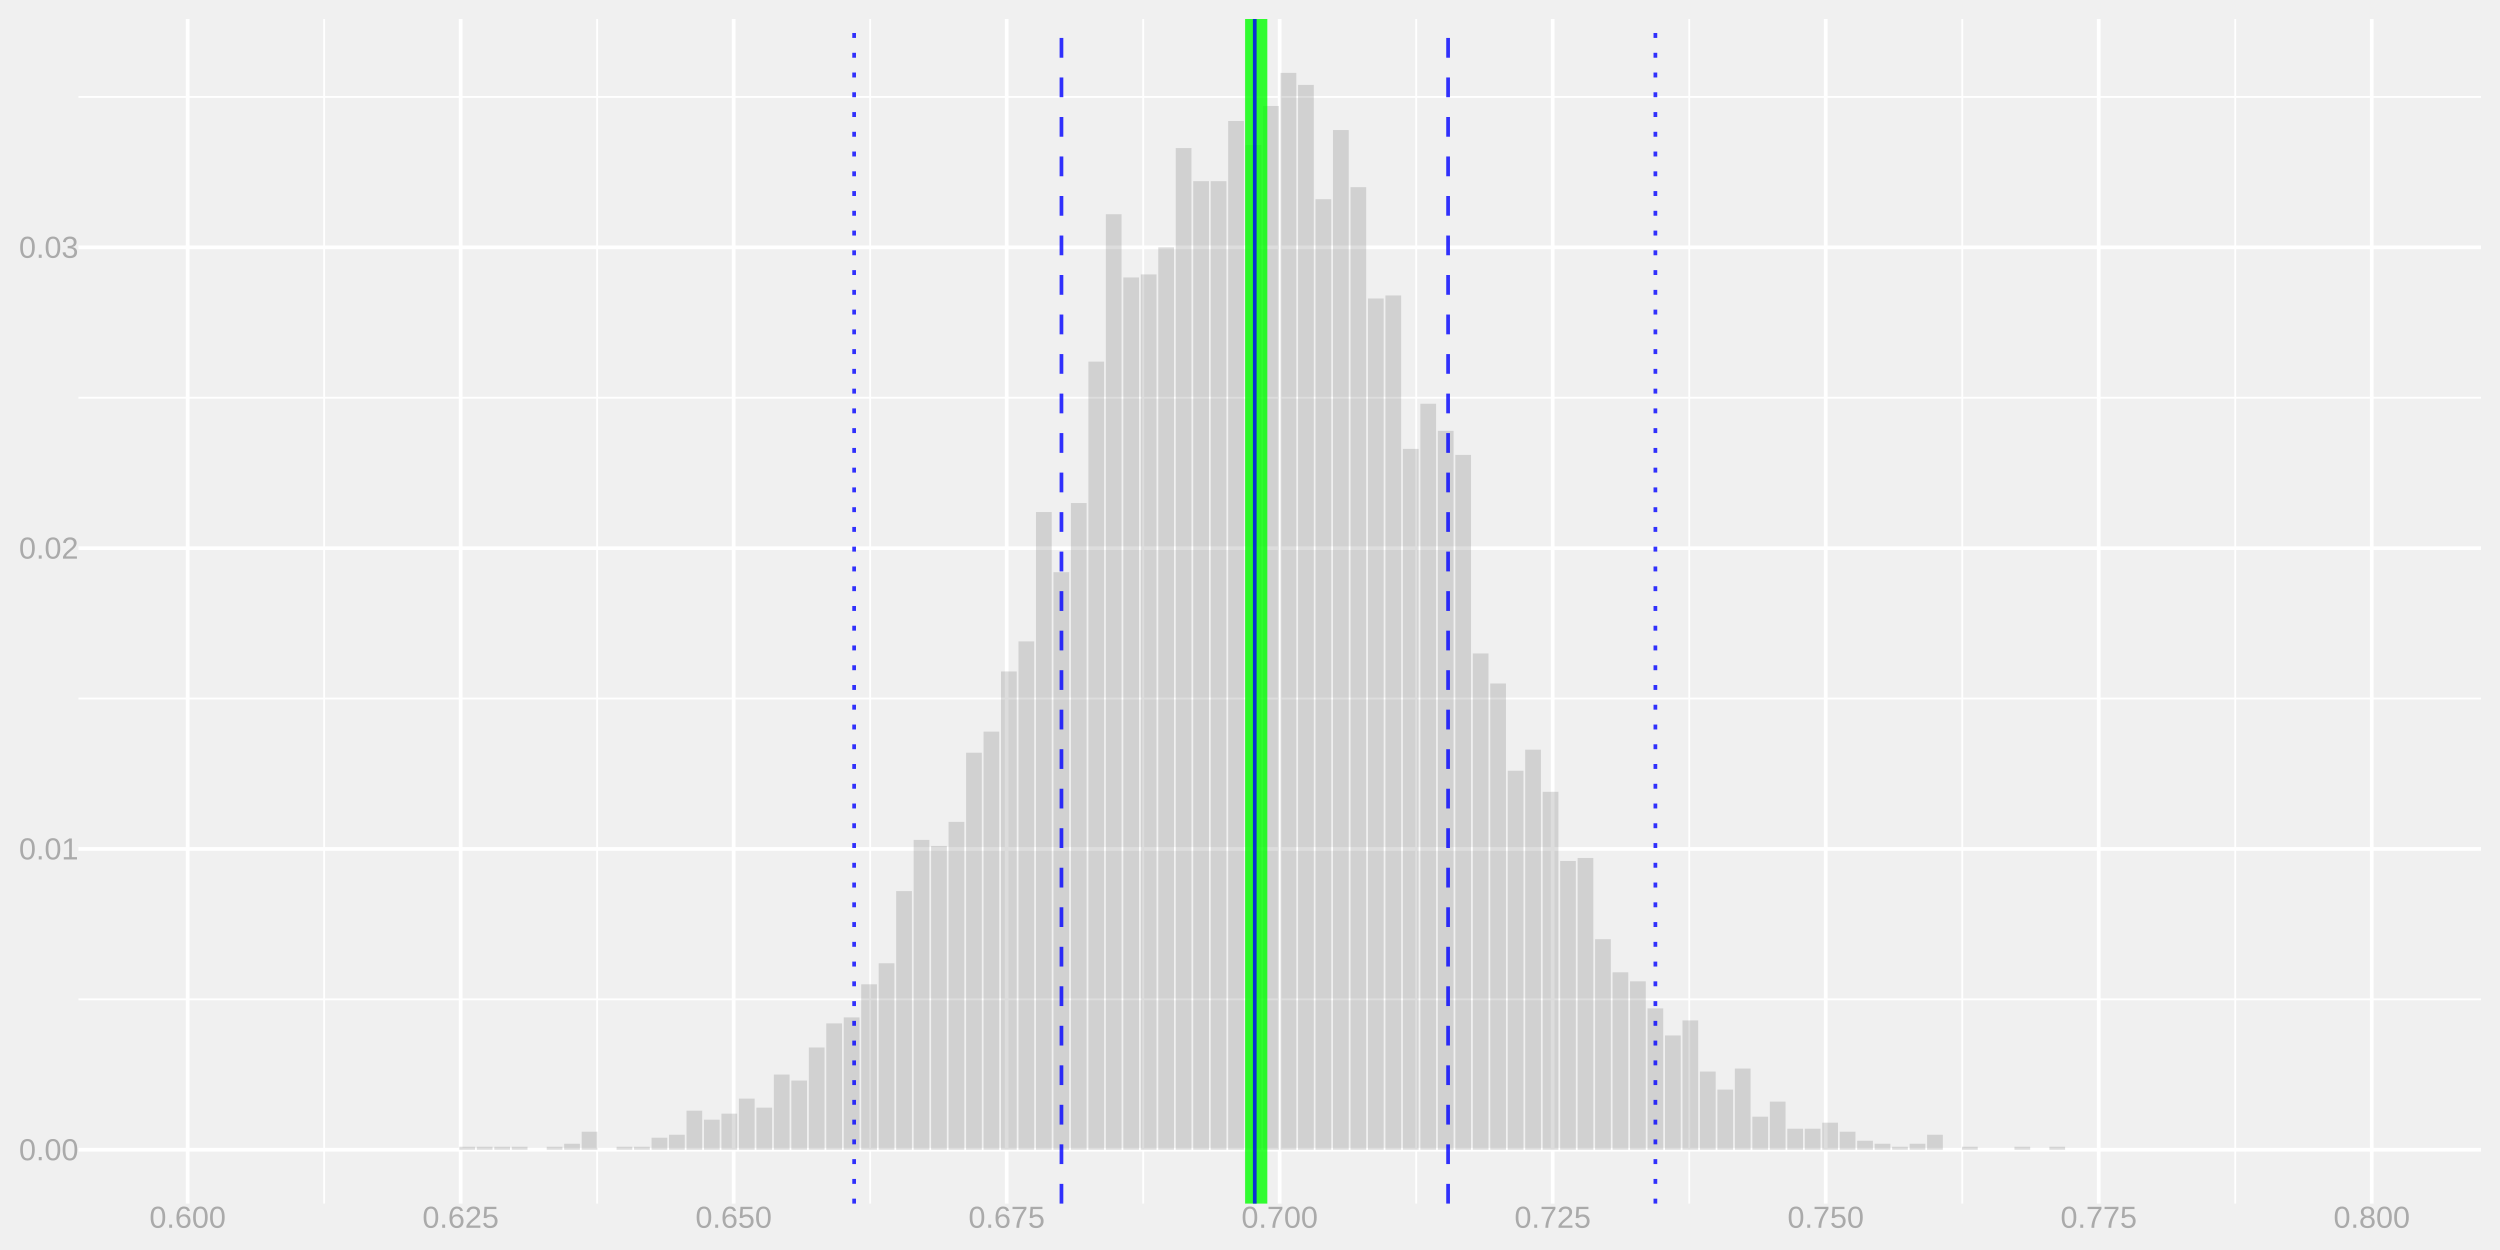
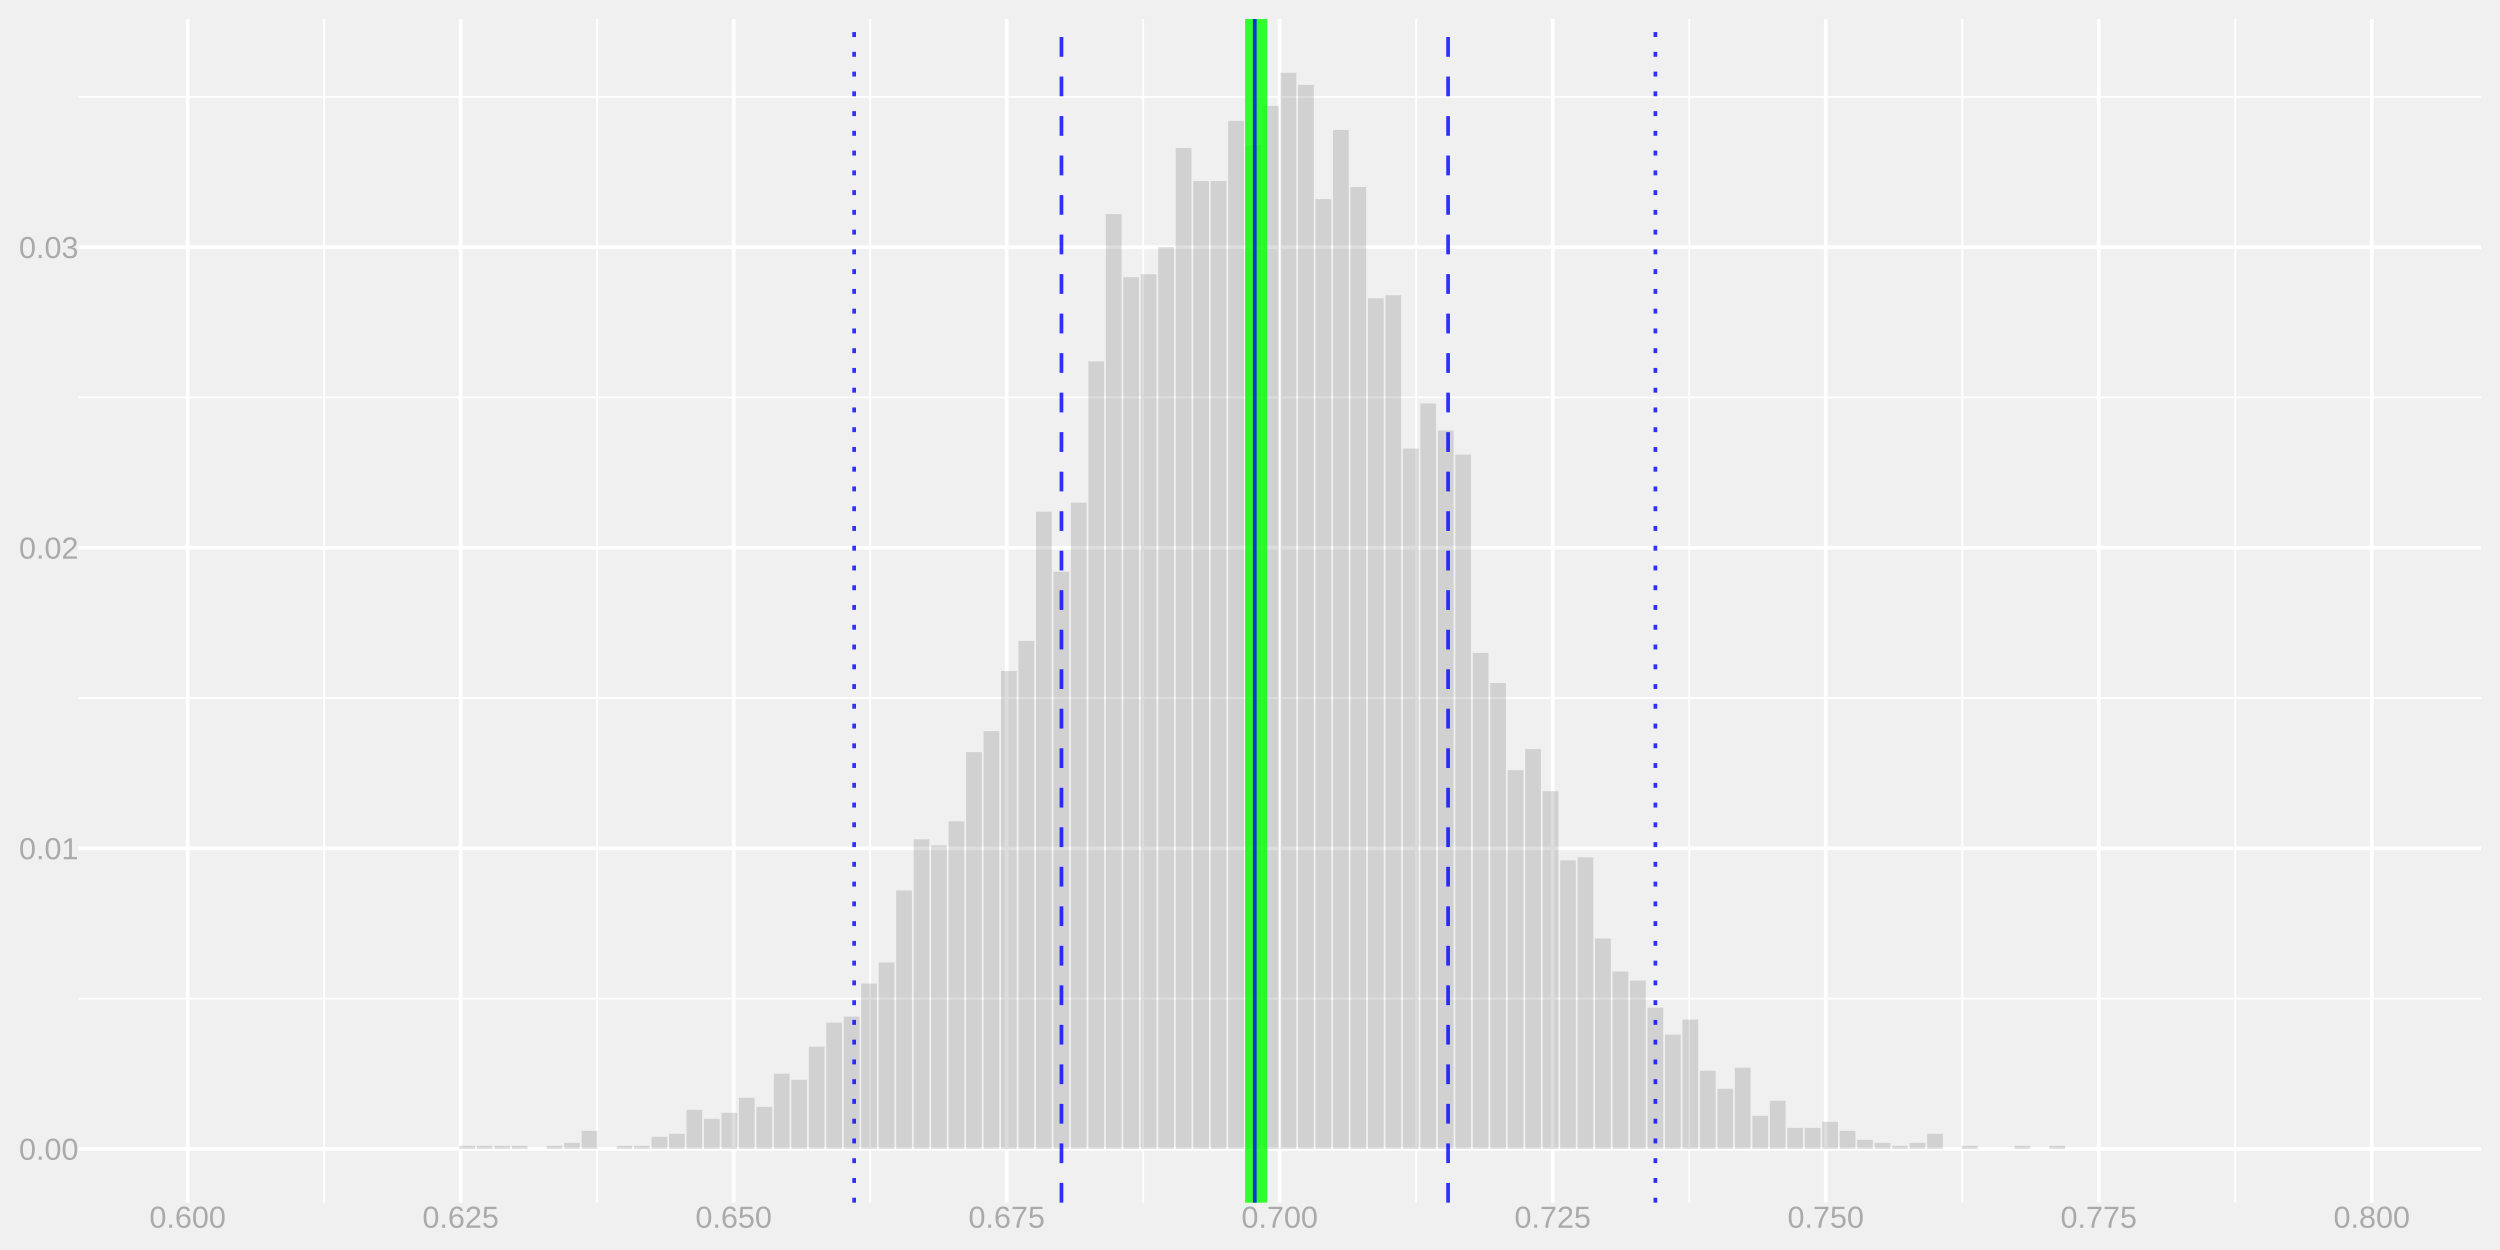
<svg xmlns="http://www.w3.org/2000/svg" width="720.00pt" height="360.00pt" viewBox="0 0 720.00 360.00">
  <g class="svglite">
    <defs>
      <style type="text/css">
    .svglite line, .svglite polyline, .svglite polygon, .svglite path, .svglite rect, .svglite circle {
      fill: none;
      stroke: #000000;
      stroke-linecap: round;
      stroke-linejoin: round;
      stroke-miterlimit: 10.00;
    }
    .svglite text {
      white-space: pre;
    }
    .svglite g.glyphgroup path {
      fill: inherit;
      stroke: none;
    }
  </style>
    </defs>
    <rect width="100%" height="100%" style="stroke: none; fill: none;" />
    <defs>
      <clipPath id="cpMC4wMHw3MjAuMDB8MC4wMHwzNjAuMDA=">
        <rect x="0.00" y="0.00" width="720.00" height="360.00" />
      </clipPath>
    </defs>
    <g clip-path="url(#cpMC4wMHw3MjAuMDB8MC4wMHwzNjAuMDA=)">
      <rect x="0.00" y="0.00" width="720.00" height="360.00" style="stroke-width: 1.07; stroke: none;" />
    </g>
    <defs>
-       <clipPath id="cpMjIuNTl8NzE0LjUyfDUuNDh8MzQ2LjY0">
-         <rect x="22.59" y="5.48" width="691.93" height="341.16" />
+       <clipPath id="cpMjIuNTl8NzE0LjUyfDUuNDh8MzQ2LjM3">
+         <rect x="22.59" y="5.48" width="691.93" height="340.89" />
      </clipPath>
    </defs>
-     <g clip-path="url(#cpMjIuNTl8NzE0LjUyfDUuNDh8MzQ2LjY0)">
-       <rect x="22.59" y="5.48" width="691.93" height="341.16" style="stroke-width: 1.07; stroke: none;" />
-       <polyline points="22.59,287.81 714.52,287.81 " style="stroke-width: 0.53; stroke: #FFFFFF; stroke-linecap: butt;" />
-       <polyline points="22.59,201.18 714.52,201.18 " style="stroke-width: 0.53; stroke: #FFFFFF; stroke-linecap: butt;" />
-       <polyline points="22.59,114.55 714.52,114.55 " style="stroke-width: 0.53; stroke: #FFFFFF; stroke-linecap: butt;" />
-       <polyline points="22.59,27.92 714.52,27.92 " style="stroke-width: 0.53; stroke: #FFFFFF; stroke-linecap: butt;" />
-       <polyline points="93.35,346.64 93.35,5.48 " style="stroke-width: 0.53; stroke: #FFFFFF; stroke-linecap: butt;" />
-       <polyline points="171.98,346.64 171.98,5.48 " style="stroke-width: 0.53; stroke: #FFFFFF; stroke-linecap: butt;" />
-       <polyline points="250.61,346.64 250.61,5.48 " style="stroke-width: 0.53; stroke: #FFFFFF; stroke-linecap: butt;" />
-       <polyline points="329.24,346.64 329.24,5.48 " style="stroke-width: 0.53; stroke: #FFFFFF; stroke-linecap: butt;" />
-       <polyline points="407.87,346.64 407.87,5.48 " style="stroke-width: 0.53; stroke: #FFFFFF; stroke-linecap: butt;" />
-       <polyline points="486.50,346.64 486.50,5.48 " style="stroke-width: 0.53; stroke: #FFFFFF; stroke-linecap: butt;" />
-       <polyline points="565.13,346.64 565.13,5.48 " style="stroke-width: 0.53; stroke: #FFFFFF; stroke-linecap: butt;" />
-       <polyline points="643.75,346.64 643.75,5.48 " style="stroke-width: 0.53; stroke: #FFFFFF; stroke-linecap: butt;" />
-       <polyline points="22.59,331.13 714.52,331.13 " style="stroke-width: 1.07; stroke: #FFFFFF; stroke-linecap: butt;" />
-       <polyline points="22.59,244.50 714.52,244.50 " style="stroke-width: 1.07; stroke: #FFFFFF; stroke-linecap: butt;" />
-       <polyline points="22.59,157.87 714.52,157.87 " style="stroke-width: 1.07; stroke: #FFFFFF; stroke-linecap: butt;" />
-       <polyline points="22.59,71.23 714.52,71.23 " style="stroke-width: 1.07; stroke: #FFFFFF; stroke-linecap: butt;" />
-       <polyline points="54.04,346.64 54.04,5.48 " style="stroke-width: 1.07; stroke: #FFFFFF; stroke-linecap: butt;" />
-       <polyline points="132.67,346.64 132.67,5.48 " style="stroke-width: 1.07; stroke: #FFFFFF; stroke-linecap: butt;" />
-       <polyline points="211.30,346.64 211.30,5.48 " style="stroke-width: 1.07; stroke: #FFFFFF; stroke-linecap: butt;" />
-       <polyline points="289.93,346.64 289.93,5.48 " style="stroke-width: 1.07; stroke: #FFFFFF; stroke-linecap: butt;" />
-       <polyline points="368.55,346.64 368.55,5.48 " style="stroke-width: 1.07; stroke: #FFFFFF; stroke-linecap: butt;" />
-       <polyline points="447.18,346.64 447.18,5.48 " style="stroke-width: 1.07; stroke: #FFFFFF; stroke-linecap: butt;" />
-       <polyline points="525.81,346.64 525.81,5.48 " style="stroke-width: 1.07; stroke: #FFFFFF; stroke-linecap: butt;" />
-       <polyline points="604.44,346.64 604.44,5.48 " style="stroke-width: 1.07; stroke: #FFFFFF; stroke-linecap: butt;" />
-       <polyline points="683.07,346.64 683.07,5.48 " style="stroke-width: 1.07; stroke: #FFFFFF; stroke-linecap: butt;" />
-       <rect x="132.29" y="330.26" width="4.53" height="0.87" style="stroke-width: 1.07; stroke: none; stroke-linecap: butt; stroke-linejoin: miter; fill: #595959; fill-opacity: 0.20;" />
-       <rect x="137.32" y="330.26" width="4.53" height="0.87" style="stroke-width: 1.07; stroke: none; stroke-linecap: butt; stroke-linejoin: miter; fill: #595959; fill-opacity: 0.20;" />
-       <rect x="142.36" y="330.26" width="4.53" height="0.87" style="stroke-width: 1.07; stroke: none; stroke-linecap: butt; stroke-linejoin: miter; fill: #595959; fill-opacity: 0.20;" />
-       <rect x="147.39" y="330.26" width="4.53" height="0.87" style="stroke-width: 1.07; stroke: none; stroke-linecap: butt; stroke-linejoin: miter; fill: #595959; fill-opacity: 0.20;" />
-       <rect x="157.45" y="330.26" width="4.53" height="0.87" style="stroke-width: 1.07; stroke: none; stroke-linecap: butt; stroke-linejoin: miter; fill: #595959; fill-opacity: 0.20;" />
-       <rect x="162.48" y="329.40" width="4.53" height="1.73" style="stroke-width: 1.07; stroke: none; stroke-linecap: butt; stroke-linejoin: miter; fill: #595959; fill-opacity: 0.20;" />
-       <rect x="167.52" y="325.93" width="4.53" height="5.20" style="stroke-width: 1.07; stroke: none; stroke-linecap: butt; stroke-linejoin: miter; fill: #595959; fill-opacity: 0.20;" />
-       <rect x="177.58" y="330.26" width="4.53" height="0.87" style="stroke-width: 1.07; stroke: none; stroke-linecap: butt; stroke-linejoin: miter; fill: #595959; fill-opacity: 0.20;" />
-       <rect x="182.61" y="330.26" width="4.53" height="0.87" style="stroke-width: 1.07; stroke: none; stroke-linecap: butt; stroke-linejoin: miter; fill: #595959; fill-opacity: 0.20;" />
-       <rect x="187.65" y="327.66" width="4.53" height="3.47" style="stroke-width: 1.07; stroke: none; stroke-linecap: butt; stroke-linejoin: miter; fill: #595959; fill-opacity: 0.20;" />
-       <rect x="192.68" y="326.80" width="4.53" height="4.33" style="stroke-width: 1.07; stroke: none; stroke-linecap: butt; stroke-linejoin: miter; fill: #595959; fill-opacity: 0.20;" />
-       <rect x="197.71" y="319.87" width="4.53" height="11.26" style="stroke-width: 1.07; stroke: none; stroke-linecap: butt; stroke-linejoin: miter; fill: #595959; fill-opacity: 0.20;" />
-       <rect x="202.74" y="322.47" width="4.53" height="8.66" style="stroke-width: 1.07; stroke: none; stroke-linecap: butt; stroke-linejoin: miter; fill: #595959; fill-opacity: 0.20;" />
-       <rect x="207.77" y="320.73" width="4.53" height="10.40" style="stroke-width: 1.07; stroke: none; stroke-linecap: butt; stroke-linejoin: miter; fill: #595959; fill-opacity: 0.20;" />
-       <rect x="212.81" y="316.40" width="4.53" height="14.73" style="stroke-width: 1.07; stroke: none; stroke-linecap: butt; stroke-linejoin: miter; fill: #595959; fill-opacity: 0.20;" />
-       <rect x="217.84" y="319.00" width="4.53" height="12.13" style="stroke-width: 1.07; stroke: none; stroke-linecap: butt; stroke-linejoin: miter; fill: #595959; fill-opacity: 0.20;" />
-       <rect x="222.87" y="309.47" width="4.53" height="21.66" style="stroke-width: 1.07; stroke: none; stroke-linecap: butt; stroke-linejoin: miter; fill: #595959; fill-opacity: 0.20;" />
-       <rect x="227.90" y="311.20" width="4.53" height="19.93" style="stroke-width: 1.07; stroke: none; stroke-linecap: butt; stroke-linejoin: miter; fill: #595959; fill-opacity: 0.20;" />
-       <rect x="232.94" y="301.67" width="4.53" height="29.45" style="stroke-width: 1.07; stroke: none; stroke-linecap: butt; stroke-linejoin: miter; fill: #595959; fill-opacity: 0.20;" />
-       <rect x="237.97" y="294.74" width="4.53" height="36.39" style="stroke-width: 1.07; stroke: none; stroke-linecap: butt; stroke-linejoin: miter; fill: #595959; fill-opacity: 0.20;" />
-       <rect x="243.00" y="293.01" width="4.53" height="38.12" style="stroke-width: 1.07; stroke: none; stroke-linecap: butt; stroke-linejoin: miter; fill: #595959; fill-opacity: 0.20;" />
-       <rect x="248.03" y="283.48" width="4.53" height="47.65" style="stroke-width: 1.07; stroke: none; stroke-linecap: butt; stroke-linejoin: miter; fill: #595959; fill-opacity: 0.20;" />
-       <rect x="253.06" y="277.42" width="4.53" height="53.71" style="stroke-width: 1.07; stroke: none; stroke-linecap: butt; stroke-linejoin: miter; fill: #595959; fill-opacity: 0.20;" />
-       <rect x="258.10" y="256.63" width="4.53" height="74.50" style="stroke-width: 1.07; stroke: none; stroke-linecap: butt; stroke-linejoin: miter; fill: #595959; fill-opacity: 0.20;" />
-       <rect x="263.13" y="241.90" width="4.53" height="89.23" style="stroke-width: 1.07; stroke: none; stroke-linecap: butt; stroke-linejoin: miter; fill: #595959; fill-opacity: 0.20;" />
-       <rect x="268.16" y="243.63" width="4.53" height="87.50" style="stroke-width: 1.07; stroke: none; stroke-linecap: butt; stroke-linejoin: miter; fill: #595959; fill-opacity: 0.20;" />
-       <rect x="273.19" y="236.70" width="4.53" height="94.43" style="stroke-width: 1.07; stroke: none; stroke-linecap: butt; stroke-linejoin: miter; fill: #595959; fill-opacity: 0.20;" />
-       <rect x="278.23" y="216.78" width="4.53" height="114.35" style="stroke-width: 1.07; stroke: none; stroke-linecap: butt; stroke-linejoin: miter; fill: #595959; fill-opacity: 0.20;" />
-       <rect x="283.26" y="210.71" width="4.53" height="120.42" style="stroke-width: 1.07; stroke: none; stroke-linecap: butt; stroke-linejoin: miter; fill: #595959; fill-opacity: 0.20;" />
-       <rect x="288.29" y="193.38" width="4.53" height="137.74" style="stroke-width: 1.07; stroke: none; stroke-linecap: butt; stroke-linejoin: miter; fill: #595959; fill-opacity: 0.20;" />
-       <rect x="293.32" y="184.72" width="4.53" height="146.41" style="stroke-width: 1.07; stroke: none; stroke-linecap: butt; stroke-linejoin: miter; fill: #595959; fill-opacity: 0.20;" />
-       <rect x="298.36" y="147.47" width="4.53" height="183.66" style="stroke-width: 1.07; stroke: none; stroke-linecap: butt; stroke-linejoin: miter; fill: #595959; fill-opacity: 0.20;" />
-       <rect x="303.39" y="164.80" width="4.53" height="166.33" style="stroke-width: 1.07; stroke: none; stroke-linecap: butt; stroke-linejoin: miter; fill: #595959; fill-opacity: 0.20;" />
-       <rect x="308.42" y="144.87" width="4.53" height="186.26" style="stroke-width: 1.07; stroke: none; stroke-linecap: butt; stroke-linejoin: miter; fill: #595959; fill-opacity: 0.20;" />
-       <rect x="313.45" y="104.15" width="4.53" height="226.98" style="stroke-width: 1.07; stroke: none; stroke-linecap: butt; stroke-linejoin: miter; fill: #595959; fill-opacity: 0.20;" />
-       <rect x="318.48" y="61.70" width="4.53" height="269.43" style="stroke-width: 1.07; stroke: none; stroke-linecap: butt; stroke-linejoin: miter; fill: #595959; fill-opacity: 0.20;" />
-       <rect x="323.52" y="79.90" width="4.53" height="251.23" style="stroke-width: 1.07; stroke: none; stroke-linecap: butt; stroke-linejoin: miter; fill: #595959; fill-opacity: 0.20;" />
-       <rect x="328.55" y="79.03" width="4.53" height="252.10" style="stroke-width: 1.07; stroke: none; stroke-linecap: butt; stroke-linejoin: miter; fill: #595959; fill-opacity: 0.20;" />
-       <rect x="333.58" y="71.23" width="4.53" height="259.90" style="stroke-width: 1.07; stroke: none; stroke-linecap: butt; stroke-linejoin: miter; fill: #595959; fill-opacity: 0.20;" />
-       <rect x="338.61" y="42.64" width="4.53" height="288.48" style="stroke-width: 1.07; stroke: none; stroke-linecap: butt; stroke-linejoin: miter; fill: #595959; fill-opacity: 0.20;" />
-       <rect x="343.65" y="52.17" width="4.53" height="278.96" style="stroke-width: 1.07; stroke: none; stroke-linecap: butt; stroke-linejoin: miter; fill: #595959; fill-opacity: 0.20;" />
-       <rect x="348.68" y="52.17" width="4.53" height="278.96" style="stroke-width: 1.07; stroke: none; stroke-linecap: butt; stroke-linejoin: miter; fill: #595959; fill-opacity: 0.20;" />
-       <rect x="353.71" y="34.85" width="4.53" height="296.28" style="stroke-width: 1.07; stroke: none; stroke-linecap: butt; stroke-linejoin: miter; fill: #595959; fill-opacity: 0.20;" />
-       <rect x="358.74" y="41.78" width="4.53" height="289.35" style="stroke-width: 1.07; stroke: none; stroke-linecap: butt; stroke-linejoin: miter; fill: #595959; fill-opacity: 0.20;" />
-       <rect x="363.77" y="30.52" width="4.53" height="300.61" style="stroke-width: 1.07; stroke: none; stroke-linecap: butt; stroke-linejoin: miter; fill: #595959; fill-opacity: 0.20;" />
-       <rect x="368.81" y="20.99" width="4.53" height="310.14" style="stroke-width: 1.07; stroke: none; stroke-linecap: butt; stroke-linejoin: miter; fill: #595959; fill-opacity: 0.20;" />
-       <rect x="373.84" y="24.45" width="4.53" height="306.68" style="stroke-width: 1.07; stroke: none; stroke-linecap: butt; stroke-linejoin: miter; fill: #595959; fill-opacity: 0.20;" />
-       <rect x="378.87" y="57.37" width="4.53" height="273.76" style="stroke-width: 1.07; stroke: none; stroke-linecap: butt; stroke-linejoin: miter; fill: #595959; fill-opacity: 0.20;" />
-       <rect x="383.90" y="37.45" width="4.53" height="293.68" style="stroke-width: 1.07; stroke: none; stroke-linecap: butt; stroke-linejoin: miter; fill: #595959; fill-opacity: 0.20;" />
-       <rect x="388.94" y="53.91" width="4.53" height="277.22" style="stroke-width: 1.07; stroke: none; stroke-linecap: butt; stroke-linejoin: miter; fill: #595959; fill-opacity: 0.20;" />
-       <rect x="393.97" y="85.96" width="4.53" height="245.17" style="stroke-width: 1.07; stroke: none; stroke-linecap: butt; stroke-linejoin: miter; fill: #595959; fill-opacity: 0.20;" />
-       <rect x="399.00" y="85.09" width="4.53" height="246.04" style="stroke-width: 1.07; stroke: none; stroke-linecap: butt; stroke-linejoin: miter; fill: #595959; fill-opacity: 0.20;" />
-       <rect x="404.03" y="129.28" width="4.53" height="201.85" style="stroke-width: 1.07; stroke: none; stroke-linecap: butt; stroke-linejoin: miter; fill: #595959; fill-opacity: 0.20;" />
-       <rect x="409.06" y="116.28" width="4.53" height="214.85" style="stroke-width: 1.07; stroke: none; stroke-linecap: butt; stroke-linejoin: miter; fill: #595959; fill-opacity: 0.20;" />
-       <rect x="414.10" y="124.08" width="4.53" height="207.05" style="stroke-width: 1.07; stroke: none; stroke-linecap: butt; stroke-linejoin: miter; fill: #595959; fill-opacity: 0.20;" />
-       <rect x="419.13" y="131.01" width="4.53" height="200.12" style="stroke-width: 1.07; stroke: none; stroke-linecap: butt; stroke-linejoin: miter; fill: #595959; fill-opacity: 0.20;" />
-       <rect x="424.16" y="188.19" width="4.53" height="142.94" style="stroke-width: 1.07; stroke: none; stroke-linecap: butt; stroke-linejoin: miter; fill: #595959; fill-opacity: 0.20;" />
-       <rect x="429.19" y="196.85" width="4.53" height="134.28" style="stroke-width: 1.07; stroke: none; stroke-linecap: butt; stroke-linejoin: miter; fill: #595959; fill-opacity: 0.20;" />
-       <rect x="434.23" y="221.97" width="4.53" height="109.16" style="stroke-width: 1.07; stroke: none; stroke-linecap: butt; stroke-linejoin: miter; fill: #595959; fill-opacity: 0.20;" />
-       <rect x="439.26" y="215.91" width="4.53" height="115.22" style="stroke-width: 1.07; stroke: none; stroke-linecap: butt; stroke-linejoin: miter; fill: #595959; fill-opacity: 0.20;" />
-       <rect x="444.29" y="228.04" width="4.53" height="103.09" style="stroke-width: 1.07; stroke: none; stroke-linecap: butt; stroke-linejoin: miter; fill: #595959; fill-opacity: 0.20;" />
-       <rect x="449.32" y="247.96" width="4.53" height="83.17" style="stroke-width: 1.07; stroke: none; stroke-linecap: butt; stroke-linejoin: miter; fill: #595959; fill-opacity: 0.20;" />
-       <rect x="454.35" y="247.10" width="4.53" height="84.03" style="stroke-width: 1.07; stroke: none; stroke-linecap: butt; stroke-linejoin: miter; fill: #595959; fill-opacity: 0.20;" />
-       <rect x="459.39" y="270.49" width="4.53" height="60.64" style="stroke-width: 1.07; stroke: none; stroke-linecap: butt; stroke-linejoin: miter; fill: #595959; fill-opacity: 0.20;" />
-       <rect x="464.42" y="280.02" width="4.53" height="51.11" style="stroke-width: 1.07; stroke: none; stroke-linecap: butt; stroke-linejoin: miter; fill: #595959; fill-opacity: 0.20;" />
-       <rect x="469.45" y="282.62" width="4.53" height="48.51" style="stroke-width: 1.07; stroke: none; stroke-linecap: butt; stroke-linejoin: miter; fill: #595959; fill-opacity: 0.20;" />
-       <rect x="474.48" y="290.41" width="4.53" height="40.72" style="stroke-width: 1.07; stroke: none; stroke-linecap: butt; stroke-linejoin: miter; fill: #595959; fill-opacity: 0.20;" />
-       <rect x="479.52" y="298.21" width="4.53" height="32.92" style="stroke-width: 1.07; stroke: none; stroke-linecap: butt; stroke-linejoin: miter; fill: #595959; fill-opacity: 0.20;" />
-       <rect x="484.55" y="293.88" width="4.53" height="37.25" style="stroke-width: 1.07; stroke: none; stroke-linecap: butt; stroke-linejoin: miter; fill: #595959; fill-opacity: 0.20;" />
-       <rect x="489.58" y="308.61" width="4.53" height="22.52" style="stroke-width: 1.07; stroke: none; stroke-linecap: butt; stroke-linejoin: miter; fill: #595959; fill-opacity: 0.20;" />
-       <rect x="494.61" y="313.80" width="4.53" height="17.33" style="stroke-width: 1.07; stroke: none; stroke-linecap: butt; stroke-linejoin: miter; fill: #595959; fill-opacity: 0.20;" />
-       <rect x="499.64" y="307.74" width="4.53" height="23.39" style="stroke-width: 1.07; stroke: none; stroke-linecap: butt; stroke-linejoin: miter; fill: #595959; fill-opacity: 0.20;" />
-       <rect x="504.68" y="321.60" width="4.53" height="9.53" style="stroke-width: 1.07; stroke: none; stroke-linecap: butt; stroke-linejoin: miter; fill: #595959; fill-opacity: 0.20;" />
-       <rect x="509.71" y="317.27" width="4.53" height="13.86" style="stroke-width: 1.07; stroke: none; stroke-linecap: butt; stroke-linejoin: miter; fill: #595959; fill-opacity: 0.20;" />
-       <rect x="514.74" y="325.07" width="4.53" height="6.06" style="stroke-width: 1.07; stroke: none; stroke-linecap: butt; stroke-linejoin: miter; fill: #595959; fill-opacity: 0.20;" />
-       <rect x="519.77" y="325.07" width="4.53" height="6.06" style="stroke-width: 1.07; stroke: none; stroke-linecap: butt; stroke-linejoin: miter; fill: #595959; fill-opacity: 0.20;" />
-       <rect x="524.81" y="323.33" width="4.53" height="7.80" style="stroke-width: 1.07; stroke: none; stroke-linecap: butt; stroke-linejoin: miter; fill: #595959; fill-opacity: 0.20;" />
-       <rect x="529.84" y="325.93" width="4.53" height="5.20" style="stroke-width: 1.07; stroke: none; stroke-linecap: butt; stroke-linejoin: miter; fill: #595959; fill-opacity: 0.20;" />
-       <rect x="534.87" y="328.53" width="4.53" height="2.60" style="stroke-width: 1.07; stroke: none; stroke-linecap: butt; stroke-linejoin: miter; fill: #595959; fill-opacity: 0.20;" />
-       <rect x="539.90" y="329.40" width="4.53" height="1.73" style="stroke-width: 1.07; stroke: none; stroke-linecap: butt; stroke-linejoin: miter; fill: #595959; fill-opacity: 0.20;" />
-       <rect x="544.93" y="330.26" width="4.53" height="0.87" style="stroke-width: 1.07; stroke: none; stroke-linecap: butt; stroke-linejoin: miter; fill: #595959; fill-opacity: 0.20;" />
-       <rect x="549.97" y="329.40" width="4.53" height="1.73" style="stroke-width: 1.07; stroke: none; stroke-linecap: butt; stroke-linejoin: miter; fill: #595959; fill-opacity: 0.20;" />
-       <rect x="555.00" y="326.80" width="4.53" height="4.33" style="stroke-width: 1.07; stroke: none; stroke-linecap: butt; stroke-linejoin: miter; fill: #595959; fill-opacity: 0.20;" />
-       <rect x="565.06" y="330.26" width="4.53" height="0.87" style="stroke-width: 1.07; stroke: none; stroke-linecap: butt; stroke-linejoin: miter; fill: #595959; fill-opacity: 0.20;" />
-       <rect x="580.16" y="330.26" width="4.53" height="0.87" style="stroke-width: 1.07; stroke: none; stroke-linecap: butt; stroke-linejoin: miter; fill: #595959; fill-opacity: 0.20;" />
-       <rect x="590.22" y="330.26" width="4.53" height="0.87" style="stroke-width: 1.07; stroke: none; stroke-linecap: butt; stroke-linejoin: miter; fill: #595959; fill-opacity: 0.20;" />
-       <line x1="361.79" y1="346.64" x2="361.79" y2="5.48" style="stroke-width: 6.40; stroke: #00FF00; stroke-opacity: 0.80; stroke-linecap: butt;" />
-       <line x1="361.37" y1="346.64" x2="361.37" y2="5.48" style="stroke-width: 1.07; stroke: #0000FF; stroke-opacity: 0.80; stroke-linecap: butt;" />
-       <line x1="305.70" y1="346.64" x2="305.70" y2="5.48" style="stroke-width: 1.07; stroke: #0000FF; stroke-opacity: 0.80; stroke-dasharray: 5.69,5.69; stroke-linecap: butt;" />
-       <line x1="417.05" y1="346.64" x2="417.05" y2="5.48" style="stroke-width: 1.07; stroke: #0000FF; stroke-opacity: 0.80; stroke-dasharray: 5.69,5.69; stroke-linecap: butt;" />
-       <line x1="245.99" y1="346.64" x2="245.99" y2="5.48" style="stroke-width: 1.07; stroke: #0000FF; stroke-opacity: 0.80; stroke-dasharray: 1.42,4.27; stroke-linecap: butt;" />
-       <line x1="476.75" y1="346.64" x2="476.75" y2="5.48" style="stroke-width: 1.07; stroke: #0000FF; stroke-opacity: 0.80; stroke-dasharray: 1.42,4.27; stroke-linecap: butt;" />
+     <g clip-path="url(#cpMjIuNTl8NzE0LjUyfDUuNDh8MzQ2LjM3)">
+       <rect x="22.59" y="5.48" width="691.93" height="340.89" style="stroke-width: 1.07; stroke: none;" />
+       <polyline points="22.59,287.59 714.52,287.59 " style="stroke-width: 0.53; stroke: #FFFFFF; stroke-linecap: butt;" />
+       <polyline points="22.59,201.03 714.52,201.03 " style="stroke-width: 0.53; stroke: #FFFFFF; stroke-linecap: butt;" />
+       <polyline points="22.59,114.46 714.52,114.46 " style="stroke-width: 0.53; stroke: #FFFFFF; stroke-linecap: butt;" />
+       <polyline points="22.59,27.90 714.52,27.90 " style="stroke-width: 0.53; stroke: #FFFFFF; stroke-linecap: butt;" />
+       <polyline points="93.35,346.37 93.35,5.48 " style="stroke-width: 0.53; stroke: #FFFFFF; stroke-linecap: butt;" />
+       <polyline points="171.98,346.37 171.98,5.48 " style="stroke-width: 0.53; stroke: #FFFFFF; stroke-linecap: butt;" />
+       <polyline points="250.61,346.37 250.61,5.48 " style="stroke-width: 0.53; stroke: #FFFFFF; stroke-linecap: butt;" />
+       <polyline points="329.24,346.37 329.24,5.48 " style="stroke-width: 0.53; stroke: #FFFFFF; stroke-linecap: butt;" />
+       <polyline points="407.87,346.37 407.87,5.48 " style="stroke-width: 0.53; stroke: #FFFFFF; stroke-linecap: butt;" />
+       <polyline points="486.50,346.37 486.50,5.48 " style="stroke-width: 0.53; stroke: #FFFFFF; stroke-linecap: butt;" />
+       <polyline points="565.13,346.37 565.13,5.48 " style="stroke-width: 0.53; stroke: #FFFFFF; stroke-linecap: butt;" />
+       <polyline points="643.75,346.37 643.75,5.48 " style="stroke-width: 0.53; stroke: #FFFFFF; stroke-linecap: butt;" />
+       <polyline points="22.59,330.88 714.52,330.88 " style="stroke-width: 1.07; stroke: #FFFFFF; stroke-linecap: butt;" />
+       <polyline points="22.59,244.31 714.52,244.31 " style="stroke-width: 1.07; stroke: #FFFFFF; stroke-linecap: butt;" />
+       <polyline points="22.59,157.75 714.52,157.75 " style="stroke-width: 1.07; stroke: #FFFFFF; stroke-linecap: butt;" />
+       <polyline points="22.59,71.18 714.52,71.18 " style="stroke-width: 1.07; stroke: #FFFFFF; stroke-linecap: butt;" />
+       <polyline points="54.04,346.37 54.04,5.48 " style="stroke-width: 1.07; stroke: #FFFFFF; stroke-linecap: butt;" />
+       <polyline points="132.67,346.37 132.67,5.48 " style="stroke-width: 1.07; stroke: #FFFFFF; stroke-linecap: butt;" />
+       <polyline points="211.30,346.37 211.30,5.48 " style="stroke-width: 1.07; stroke: #FFFFFF; stroke-linecap: butt;" />
+       <polyline points="289.93,346.37 289.93,5.48 " style="stroke-width: 1.07; stroke: #FFFFFF; stroke-linecap: butt;" />
+       <polyline points="368.55,346.37 368.55,5.48 " style="stroke-width: 1.07; stroke: #FFFFFF; stroke-linecap: butt;" />
+       <polyline points="447.18,346.37 447.18,5.48 " style="stroke-width: 1.07; stroke: #FFFFFF; stroke-linecap: butt;" />
+       <polyline points="525.81,346.37 525.81,5.48 " style="stroke-width: 1.07; stroke: #FFFFFF; stroke-linecap: butt;" />
+       <polyline points="604.44,346.37 604.44,5.48 " style="stroke-width: 1.07; stroke: #FFFFFF; stroke-linecap: butt;" />
+       <polyline points="683.07,346.37 683.07,5.48 " style="stroke-width: 1.07; stroke: #FFFFFF; stroke-linecap: butt;" />
+       <rect x="132.29" y="330.01" width="4.53" height="0.87" style="stroke-width: 1.07; stroke: none; stroke-linecap: butt; stroke-linejoin: miter; fill: #595959; fill-opacity: 0.20;" />
+       <rect x="137.32" y="330.01" width="4.53" height="0.87" style="stroke-width: 1.07; stroke: none; stroke-linecap: butt; stroke-linejoin: miter; fill: #595959; fill-opacity: 0.20;" />
+       <rect x="142.36" y="330.01" width="4.53" height="0.87" style="stroke-width: 1.07; stroke: none; stroke-linecap: butt; stroke-linejoin: miter; fill: #595959; fill-opacity: 0.20;" />
+       <rect x="147.39" y="330.01" width="4.53" height="0.87" style="stroke-width: 1.07; stroke: none; stroke-linecap: butt; stroke-linejoin: miter; fill: #595959; fill-opacity: 0.20;" />
+       <rect x="157.45" y="330.01" width="4.53" height="0.87" style="stroke-width: 1.07; stroke: none; stroke-linecap: butt; stroke-linejoin: miter; fill: #595959; fill-opacity: 0.20;" />
+       <rect x="162.48" y="329.14" width="4.53" height="1.73" style="stroke-width: 1.07; stroke: none; stroke-linecap: butt; stroke-linejoin: miter; fill: #595959; fill-opacity: 0.20;" />
+       <rect x="167.52" y="325.68" width="4.53" height="5.19" style="stroke-width: 1.07; stroke: none; stroke-linecap: butt; stroke-linejoin: miter; fill: #595959; fill-opacity: 0.20;" />
+       <rect x="177.58" y="330.01" width="4.53" height="0.87" style="stroke-width: 1.07; stroke: none; stroke-linecap: butt; stroke-linejoin: miter; fill: #595959; fill-opacity: 0.20;" />
+       <rect x="182.61" y="330.01" width="4.53" height="0.87" style="stroke-width: 1.07; stroke: none; stroke-linecap: butt; stroke-linejoin: miter; fill: #595959; fill-opacity: 0.20;" />
+       <rect x="187.65" y="327.41" width="4.53" height="3.46" style="stroke-width: 1.07; stroke: none; stroke-linecap: butt; stroke-linejoin: miter; fill: #595959; fill-opacity: 0.20;" />
+       <rect x="192.68" y="326.55" width="4.53" height="4.33" style="stroke-width: 1.07; stroke: none; stroke-linecap: butt; stroke-linejoin: miter; fill: #595959; fill-opacity: 0.20;" />
+       <rect x="197.71" y="319.62" width="4.53" height="11.25" style="stroke-width: 1.07; stroke: none; stroke-linecap: butt; stroke-linejoin: miter; fill: #595959; fill-opacity: 0.20;" />
+       <rect x="202.74" y="322.22" width="4.53" height="8.66" style="stroke-width: 1.07; stroke: none; stroke-linecap: butt; stroke-linejoin: miter; fill: #595959; fill-opacity: 0.20;" />
+       <rect x="207.77" y="320.49" width="4.53" height="10.39" style="stroke-width: 1.07; stroke: none; stroke-linecap: butt; stroke-linejoin: miter; fill: #595959; fill-opacity: 0.20;" />
+       <rect x="212.81" y="316.16" width="4.53" height="14.72" style="stroke-width: 1.07; stroke: none; stroke-linecap: butt; stroke-linejoin: miter; fill: #595959; fill-opacity: 0.20;" />
+       <rect x="217.84" y="318.76" width="4.53" height="12.12" style="stroke-width: 1.07; stroke: none; stroke-linecap: butt; stroke-linejoin: miter; fill: #595959; fill-opacity: 0.20;" />
+       <rect x="222.87" y="309.23" width="4.53" height="21.64" style="stroke-width: 1.07; stroke: none; stroke-linecap: butt; stroke-linejoin: miter; fill: #595959; fill-opacity: 0.20;" />
+       <rect x="227.90" y="310.97" width="4.53" height="19.91" style="stroke-width: 1.07; stroke: none; stroke-linecap: butt; stroke-linejoin: miter; fill: #595959; fill-opacity: 0.20;" />
+       <rect x="232.94" y="301.44" width="4.53" height="29.43" style="stroke-width: 1.07; stroke: none; stroke-linecap: butt; stroke-linejoin: miter; fill: #595959; fill-opacity: 0.20;" />
+       <rect x="237.97" y="294.52" width="4.53" height="36.36" style="stroke-width: 1.07; stroke: none; stroke-linecap: butt; stroke-linejoin: miter; fill: #595959; fill-opacity: 0.20;" />
+       <rect x="243.00" y="292.79" width="4.53" height="38.09" style="stroke-width: 1.07; stroke: none; stroke-linecap: butt; stroke-linejoin: miter; fill: #595959; fill-opacity: 0.20;" />
+       <rect x="248.03" y="283.26" width="4.53" height="47.61" style="stroke-width: 1.07; stroke: none; stroke-linecap: butt; stroke-linejoin: miter; fill: #595959; fill-opacity: 0.20;" />
+       <rect x="253.06" y="277.21" width="4.53" height="53.67" style="stroke-width: 1.07; stroke: none; stroke-linecap: butt; stroke-linejoin: miter; fill: #595959; fill-opacity: 0.20;" />
+       <rect x="258.10" y="256.43" width="4.53" height="74.45" style="stroke-width: 1.07; stroke: none; stroke-linecap: butt; stroke-linejoin: miter; fill: #595959; fill-opacity: 0.20;" />
+       <rect x="263.13" y="241.71" width="4.53" height="89.16" style="stroke-width: 1.07; stroke: none; stroke-linecap: butt; stroke-linejoin: miter; fill: #595959; fill-opacity: 0.20;" />
+       <rect x="268.16" y="243.45" width="4.53" height="87.43" style="stroke-width: 1.07; stroke: none; stroke-linecap: butt; stroke-linejoin: miter; fill: #595959; fill-opacity: 0.20;" />
+       <rect x="273.19" y="236.52" width="4.53" height="94.36" style="stroke-width: 1.07; stroke: none; stroke-linecap: butt; stroke-linejoin: miter; fill: #595959; fill-opacity: 0.20;" />
+       <rect x="278.23" y="216.61" width="4.53" height="114.27" style="stroke-width: 1.07; stroke: none; stroke-linecap: butt; stroke-linejoin: miter; fill: #595959; fill-opacity: 0.20;" />
+       <rect x="283.26" y="210.55" width="4.53" height="120.32" style="stroke-width: 1.07; stroke: none; stroke-linecap: butt; stroke-linejoin: miter; fill: #595959; fill-opacity: 0.20;" />
+       <rect x="288.29" y="193.24" width="4.53" height="137.64" style="stroke-width: 1.07; stroke: none; stroke-linecap: butt; stroke-linejoin: miter; fill: #595959; fill-opacity: 0.20;" />
+       <rect x="293.32" y="184.58" width="4.53" height="146.29" style="stroke-width: 1.07; stroke: none; stroke-linecap: butt; stroke-linejoin: miter; fill: #595959; fill-opacity: 0.20;" />
+       <rect x="298.36" y="147.36" width="4.53" height="183.52" style="stroke-width: 1.07; stroke: none; stroke-linecap: butt; stroke-linejoin: miter; fill: #595959; fill-opacity: 0.20;" />
+       <rect x="303.39" y="164.67" width="4.53" height="166.20" style="stroke-width: 1.07; stroke: none; stroke-linecap: butt; stroke-linejoin: miter; fill: #595959; fill-opacity: 0.20;" />
+       <rect x="308.42" y="144.76" width="4.53" height="186.11" style="stroke-width: 1.07; stroke: none; stroke-linecap: butt; stroke-linejoin: miter; fill: #595959; fill-opacity: 0.20;" />
+       <rect x="313.45" y="104.08" width="4.53" height="226.80" style="stroke-width: 1.07; stroke: none; stroke-linecap: butt; stroke-linejoin: miter; fill: #595959; fill-opacity: 0.20;" />
+       <rect x="318.48" y="61.66" width="4.53" height="269.22" style="stroke-width: 1.07; stroke: none; stroke-linecap: butt; stroke-linejoin: miter; fill: #595959; fill-opacity: 0.20;" />
+       <rect x="323.52" y="79.84" width="4.53" height="251.04" style="stroke-width: 1.07; stroke: none; stroke-linecap: butt; stroke-linejoin: miter; fill: #595959; fill-opacity: 0.20;" />
+       <rect x="328.55" y="78.97" width="4.53" height="251.90" style="stroke-width: 1.07; stroke: none; stroke-linecap: butt; stroke-linejoin: miter; fill: #595959; fill-opacity: 0.20;" />
+       <rect x="333.58" y="71.18" width="4.53" height="259.69" style="stroke-width: 1.07; stroke: none; stroke-linecap: butt; stroke-linejoin: miter; fill: #595959; fill-opacity: 0.20;" />
+       <rect x="338.61" y="42.62" width="4.53" height="288.26" style="stroke-width: 1.07; stroke: none; stroke-linecap: butt; stroke-linejoin: miter; fill: #595959; fill-opacity: 0.20;" />
+       <rect x="343.65" y="52.14" width="4.53" height="278.74" style="stroke-width: 1.07; stroke: none; stroke-linecap: butt; stroke-linejoin: miter; fill: #595959; fill-opacity: 0.20;" />
+       <rect x="348.68" y="52.14" width="4.53" height="278.74" style="stroke-width: 1.07; stroke: none; stroke-linecap: butt; stroke-linejoin: miter; fill: #595959; fill-opacity: 0.20;" />
+       <rect x="353.71" y="34.82" width="4.53" height="296.05" style="stroke-width: 1.07; stroke: none; stroke-linecap: butt; stroke-linejoin: miter; fill: #595959; fill-opacity: 0.20;" />
+       <rect x="358.74" y="41.75" width="4.53" height="289.13" style="stroke-width: 1.07; stroke: none; stroke-linecap: butt; stroke-linejoin: miter; fill: #595959; fill-opacity: 0.20;" />
+       <rect x="363.77" y="30.50" width="4.53" height="300.38" style="stroke-width: 1.07; stroke: none; stroke-linecap: butt; stroke-linejoin: miter; fill: #595959; fill-opacity: 0.20;" />
+       <rect x="368.81" y="20.97" width="4.53" height="309.90" style="stroke-width: 1.07; stroke: none; stroke-linecap: butt; stroke-linejoin: miter; fill: #595959; fill-opacity: 0.20;" />
+       <rect x="373.84" y="24.44" width="4.53" height="306.44" style="stroke-width: 1.07; stroke: none; stroke-linecap: butt; stroke-linejoin: miter; fill: #595959; fill-opacity: 0.20;" />
+       <rect x="378.87" y="57.33" width="4.53" height="273.54" style="stroke-width: 1.07; stroke: none; stroke-linecap: butt; stroke-linejoin: miter; fill: #595959; fill-opacity: 0.20;" />
+       <rect x="383.90" y="37.42" width="4.53" height="293.45" style="stroke-width: 1.07; stroke: none; stroke-linecap: butt; stroke-linejoin: miter; fill: #595959; fill-opacity: 0.20;" />
+       <rect x="388.94" y="53.87" width="4.53" height="277.01" style="stroke-width: 1.07; stroke: none; stroke-linecap: butt; stroke-linejoin: miter; fill: #595959; fill-opacity: 0.20;" />
+       <rect x="393.97" y="85.90" width="4.53" height="244.98" style="stroke-width: 1.07; stroke: none; stroke-linecap: butt; stroke-linejoin: miter; fill: #595959; fill-opacity: 0.20;" />
+       <rect x="399.00" y="85.03" width="4.53" height="245.84" style="stroke-width: 1.07; stroke: none; stroke-linecap: butt; stroke-linejoin: miter; fill: #595959; fill-opacity: 0.20;" />
+       <rect x="404.03" y="129.18" width="4.53" height="201.70" style="stroke-width: 1.07; stroke: none; stroke-linecap: butt; stroke-linejoin: miter; fill: #595959; fill-opacity: 0.20;" />
+       <rect x="409.06" y="116.20" width="4.53" height="214.68" style="stroke-width: 1.07; stroke: none; stroke-linecap: butt; stroke-linejoin: miter; fill: #595959; fill-opacity: 0.20;" />
+       <rect x="414.10" y="123.99" width="4.53" height="206.89" style="stroke-width: 1.07; stroke: none; stroke-linecap: butt; stroke-linejoin: miter; fill: #595959; fill-opacity: 0.20;" />
+       <rect x="419.13" y="130.91" width="4.53" height="199.96" style="stroke-width: 1.07; stroke: none; stroke-linecap: butt; stroke-linejoin: miter; fill: #595959; fill-opacity: 0.20;" />
+       <rect x="424.16" y="188.04" width="4.53" height="142.83" style="stroke-width: 1.07; stroke: none; stroke-linecap: butt; stroke-linejoin: miter; fill: #595959; fill-opacity: 0.20;" />
+       <rect x="429.19" y="196.70" width="4.53" height="134.17" style="stroke-width: 1.07; stroke: none; stroke-linecap: butt; stroke-linejoin: miter; fill: #595959; fill-opacity: 0.20;" />
+       <rect x="434.23" y="221.80" width="4.53" height="109.07" style="stroke-width: 1.07; stroke: none; stroke-linecap: butt; stroke-linejoin: miter; fill: #595959; fill-opacity: 0.20;" />
+       <rect x="439.26" y="215.74" width="4.53" height="115.13" style="stroke-width: 1.07; stroke: none; stroke-linecap: butt; stroke-linejoin: miter; fill: #595959; fill-opacity: 0.20;" />
+       <rect x="444.29" y="227.86" width="4.53" height="103.01" style="stroke-width: 1.07; stroke: none; stroke-linecap: butt; stroke-linejoin: miter; fill: #595959; fill-opacity: 0.20;" />
+       <rect x="449.32" y="247.77" width="4.53" height="83.10" style="stroke-width: 1.07; stroke: none; stroke-linecap: butt; stroke-linejoin: miter; fill: #595959; fill-opacity: 0.20;" />
+       <rect x="454.35" y="246.91" width="4.53" height="83.97" style="stroke-width: 1.07; stroke: none; stroke-linecap: butt; stroke-linejoin: miter; fill: #595959; fill-opacity: 0.20;" />
+       <rect x="459.39" y="270.28" width="4.53" height="60.60" style="stroke-width: 1.07; stroke: none; stroke-linecap: butt; stroke-linejoin: miter; fill: #595959; fill-opacity: 0.20;" />
+       <rect x="464.42" y="279.80" width="4.53" height="51.07" style="stroke-width: 1.07; stroke: none; stroke-linecap: butt; stroke-linejoin: miter; fill: #595959; fill-opacity: 0.20;" />
+       <rect x="469.45" y="282.40" width="4.53" height="48.48" style="stroke-width: 1.07; stroke: none; stroke-linecap: butt; stroke-linejoin: miter; fill: #595959; fill-opacity: 0.20;" />
+       <rect x="474.48" y="290.19" width="4.53" height="40.69" style="stroke-width: 1.07; stroke: none; stroke-linecap: butt; stroke-linejoin: miter; fill: #595959; fill-opacity: 0.20;" />
+       <rect x="479.52" y="297.98" width="4.53" height="32.89" style="stroke-width: 1.07; stroke: none; stroke-linecap: butt; stroke-linejoin: miter; fill: #595959; fill-opacity: 0.20;" />
+       <rect x="484.55" y="293.65" width="4.53" height="37.22" style="stroke-width: 1.07; stroke: none; stroke-linecap: butt; stroke-linejoin: miter; fill: #595959; fill-opacity: 0.20;" />
+       <rect x="489.58" y="308.37" width="4.53" height="22.51" style="stroke-width: 1.07; stroke: none; stroke-linecap: butt; stroke-linejoin: miter; fill: #595959; fill-opacity: 0.20;" />
+       <rect x="494.61" y="313.56" width="4.53" height="17.31" style="stroke-width: 1.07; stroke: none; stroke-linecap: butt; stroke-linejoin: miter; fill: #595959; fill-opacity: 0.20;" />
+       <rect x="499.64" y="307.50" width="4.53" height="23.37" style="stroke-width: 1.07; stroke: none; stroke-linecap: butt; stroke-linejoin: miter; fill: #595959; fill-opacity: 0.20;" />
+       <rect x="504.68" y="321.35" width="4.53" height="9.52" style="stroke-width: 1.07; stroke: none; stroke-linecap: butt; stroke-linejoin: miter; fill: #595959; fill-opacity: 0.20;" />
+       <rect x="509.71" y="317.02" width="4.53" height="13.85" style="stroke-width: 1.07; stroke: none; stroke-linecap: butt; stroke-linejoin: miter; fill: #595959; fill-opacity: 0.20;" />
+       <rect x="514.74" y="324.82" width="4.53" height="6.06" style="stroke-width: 1.07; stroke: none; stroke-linecap: butt; stroke-linejoin: miter; fill: #595959; fill-opacity: 0.20;" />
+       <rect x="519.77" y="324.82" width="4.53" height="6.06" style="stroke-width: 1.07; stroke: none; stroke-linecap: butt; stroke-linejoin: miter; fill: #595959; fill-opacity: 0.20;" />
+       <rect x="524.81" y="323.08" width="4.53" height="7.79" style="stroke-width: 1.07; stroke: none; stroke-linecap: butt; stroke-linejoin: miter; fill: #595959; fill-opacity: 0.20;" />
+       <rect x="529.84" y="325.68" width="4.53" height="5.19" style="stroke-width: 1.07; stroke: none; stroke-linecap: butt; stroke-linejoin: miter; fill: #595959; fill-opacity: 0.20;" />
+       <rect x="534.87" y="328.28" width="4.53" height="2.60" style="stroke-width: 1.07; stroke: none; stroke-linecap: butt; stroke-linejoin: miter; fill: #595959; fill-opacity: 0.20;" />
+       <rect x="539.90" y="329.14" width="4.53" height="1.73" style="stroke-width: 1.07; stroke: none; stroke-linecap: butt; stroke-linejoin: miter; fill: #595959; fill-opacity: 0.20;" />
+       <rect x="544.93" y="330.01" width="4.53" height="0.87" style="stroke-width: 1.07; stroke: none; stroke-linecap: butt; stroke-linejoin: miter; fill: #595959; fill-opacity: 0.20;" />
+       <rect x="549.97" y="329.14" width="4.53" height="1.73" style="stroke-width: 1.07; stroke: none; stroke-linecap: butt; stroke-linejoin: miter; fill: #595959; fill-opacity: 0.20;" />
+       <rect x="555.00" y="326.55" width="4.53" height="4.33" style="stroke-width: 1.07; stroke: none; stroke-linecap: butt; stroke-linejoin: miter; fill: #595959; fill-opacity: 0.20;" />
+       <rect x="565.06" y="330.01" width="4.53" height="0.87" style="stroke-width: 1.07; stroke: none; stroke-linecap: butt; stroke-linejoin: miter; fill: #595959; fill-opacity: 0.20;" />
+       <rect x="580.16" y="330.01" width="4.53" height="0.87" style="stroke-width: 1.07; stroke: none; stroke-linecap: butt; stroke-linejoin: miter; fill: #595959; fill-opacity: 0.20;" />
+       <rect x="590.22" y="330.01" width="4.53" height="0.87" style="stroke-width: 1.07; stroke: none; stroke-linecap: butt; stroke-linejoin: miter; fill: #595959; fill-opacity: 0.20;" />
+       <line x1="361.79" y1="346.37" x2="361.79" y2="5.48" style="stroke-width: 6.40; stroke: #00FF00; stroke-opacity: 0.80; stroke-linecap: butt;" />
+       <line x1="361.37" y1="346.37" x2="361.37" y2="5.48" style="stroke-width: 1.07; stroke: #0000FF; stroke-opacity: 0.80; stroke-linecap: butt;" />
+       <line x1="305.70" y1="346.37" x2="305.70" y2="5.48" style="stroke-width: 1.07; stroke: #0000FF; stroke-opacity: 0.80; stroke-dasharray: 5.69,5.69; stroke-linecap: butt;" />
+       <line x1="417.05" y1="346.37" x2="417.05" y2="5.48" style="stroke-width: 1.07; stroke: #0000FF; stroke-opacity: 0.80; stroke-dasharray: 5.69,5.69; stroke-linecap: butt;" />
+       <line x1="245.99" y1="346.37" x2="245.99" y2="5.48" style="stroke-width: 1.07; stroke: #0000FF; stroke-opacity: 0.80; stroke-dasharray: 1.42,4.27; stroke-linecap: butt;" />
+       <line x1="476.75" y1="346.37" x2="476.75" y2="5.48" style="stroke-width: 1.07; stroke: #0000FF; stroke-opacity: 0.80; stroke-dasharray: 1.42,4.27; stroke-linecap: butt;" />
    </g>
    <g clip-path="url(#cpMC4wMHw3MjAuMDB8MC4wMHwzNjAuMDA=)">
-       <text x="14.03" y="334.16" text-anchor="middle" style="font-size: 8.80px;fill: #AAAAAA; font-family: &quot;Arimo&quot;;" textLength="17.11px" lengthAdjust="spacingAndGlyphs">0.00</text>
-       <text x="14.03" y="247.52" text-anchor="middle" style="font-size: 8.80px;fill: #AAAAAA; font-family: &quot;Arimo&quot;;" textLength="17.11px" lengthAdjust="spacingAndGlyphs">0.01</text>
-       <text x="14.03" y="160.89" text-anchor="middle" style="font-size: 8.80px;fill: #AAAAAA; font-family: &quot;Arimo&quot;;" textLength="17.11px" lengthAdjust="spacingAndGlyphs">0.02</text>
-       <text x="14.03" y="74.26" text-anchor="middle" style="font-size: 8.80px;fill: #AAAAAA; font-family: &quot;Arimo&quot;;" textLength="17.11px" lengthAdjust="spacingAndGlyphs">0.03</text>
-       <text x="54.04" y="353.61" text-anchor="middle" style="font-size: 8.80px;fill: #AAAAAA; font-family: &quot;Arimo&quot;;" textLength="22.00px" lengthAdjust="spacingAndGlyphs">0.600</text>
-       <text x="132.67" y="353.61" text-anchor="middle" style="font-size: 8.80px;fill: #AAAAAA; font-family: &quot;Arimo&quot;;" textLength="22.00px" lengthAdjust="spacingAndGlyphs">0.625</text>
-       <text x="211.30" y="353.61" text-anchor="middle" style="font-size: 8.80px;fill: #AAAAAA; font-family: &quot;Arimo&quot;;" textLength="22.00px" lengthAdjust="spacingAndGlyphs">0.650</text>
-       <text x="289.93" y="353.61" text-anchor="middle" style="font-size: 8.80px;fill: #AAAAAA; font-family: &quot;Arimo&quot;;" textLength="22.00px" lengthAdjust="spacingAndGlyphs">0.675</text>
-       <text x="368.55" y="353.61" text-anchor="middle" style="font-size: 8.80px;fill: #AAAAAA; font-family: &quot;Arimo&quot;;" textLength="22.00px" lengthAdjust="spacingAndGlyphs">0.700</text>
-       <text x="447.18" y="353.61" text-anchor="middle" style="font-size: 8.80px;fill: #AAAAAA; font-family: &quot;Arimo&quot;;" textLength="22.00px" lengthAdjust="spacingAndGlyphs">0.725</text>
-       <text x="525.81" y="353.61" text-anchor="middle" style="font-size: 8.80px;fill: #AAAAAA; font-family: &quot;Arimo&quot;;" textLength="22.00px" lengthAdjust="spacingAndGlyphs">0.750</text>
-       <text x="604.44" y="353.61" text-anchor="middle" style="font-size: 8.80px;fill: #AAAAAA; font-family: &quot;Arimo&quot;;" textLength="22.00px" lengthAdjust="spacingAndGlyphs">0.775</text>
-       <text x="683.07" y="353.61" text-anchor="middle" style="font-size: 8.80px;fill: #AAAAAA; font-family: &quot;Arimo&quot;;" textLength="22.00px" lengthAdjust="spacingAndGlyphs">0.800</text>
+       <text x="14.03" y="334.03" text-anchor="middle" style="font-size: 8.80px;fill: #AAAAAA; font-family: &quot;Arial&quot;;" textLength="17.11px" lengthAdjust="spacingAndGlyphs">0.00</text>
+       <text x="14.03" y="247.46" text-anchor="middle" style="font-size: 8.80px;fill: #AAAAAA; font-family: &quot;Arial&quot;;" textLength="17.11px" lengthAdjust="spacingAndGlyphs">0.01</text>
+       <text x="14.03" y="160.90" text-anchor="middle" style="font-size: 8.80px;fill: #AAAAAA; font-family: &quot;Arial&quot;;" textLength="17.11px" lengthAdjust="spacingAndGlyphs">0.02</text>
+       <text x="14.03" y="74.33" text-anchor="middle" style="font-size: 8.80px;fill: #AAAAAA; font-family: &quot;Arial&quot;;" textLength="17.11px" lengthAdjust="spacingAndGlyphs">0.03</text>
+       <text x="54.04" y="353.60" text-anchor="middle" style="font-size: 8.80px;fill: #AAAAAA; font-family: &quot;Arial&quot;;" textLength="22.00px" lengthAdjust="spacingAndGlyphs">0.600</text>
+       <text x="132.67" y="353.60" text-anchor="middle" style="font-size: 8.80px;fill: #AAAAAA; font-family: &quot;Arial&quot;;" textLength="22.00px" lengthAdjust="spacingAndGlyphs">0.625</text>
+       <text x="211.30" y="353.60" text-anchor="middle" style="font-size: 8.80px;fill: #AAAAAA; font-family: &quot;Arial&quot;;" textLength="22.00px" lengthAdjust="spacingAndGlyphs">0.650</text>
+       <text x="289.93" y="353.60" text-anchor="middle" style="font-size: 8.80px;fill: #AAAAAA; font-family: &quot;Arial&quot;;" textLength="22.00px" lengthAdjust="spacingAndGlyphs">0.675</text>
+       <text x="368.55" y="353.60" text-anchor="middle" style="font-size: 8.80px;fill: #AAAAAA; font-family: &quot;Arial&quot;;" textLength="22.00px" lengthAdjust="spacingAndGlyphs">0.700</text>
+       <text x="447.18" y="353.60" text-anchor="middle" style="font-size: 8.80px;fill: #AAAAAA; font-family: &quot;Arial&quot;;" textLength="22.00px" lengthAdjust="spacingAndGlyphs">0.725</text>
+       <text x="525.81" y="353.60" text-anchor="middle" style="font-size: 8.80px;fill: #AAAAAA; font-family: &quot;Arial&quot;;" textLength="22.00px" lengthAdjust="spacingAndGlyphs">0.750</text>
+       <text x="604.44" y="353.60" text-anchor="middle" style="font-size: 8.80px;fill: #AAAAAA; font-family: &quot;Arial&quot;;" textLength="22.00px" lengthAdjust="spacingAndGlyphs">0.775</text>
+       <text x="683.07" y="353.60" text-anchor="middle" style="font-size: 8.80px;fill: #AAAAAA; font-family: &quot;Arial&quot;;" textLength="22.00px" lengthAdjust="spacingAndGlyphs">0.800</text>
    </g>
  </g>
</svg>
